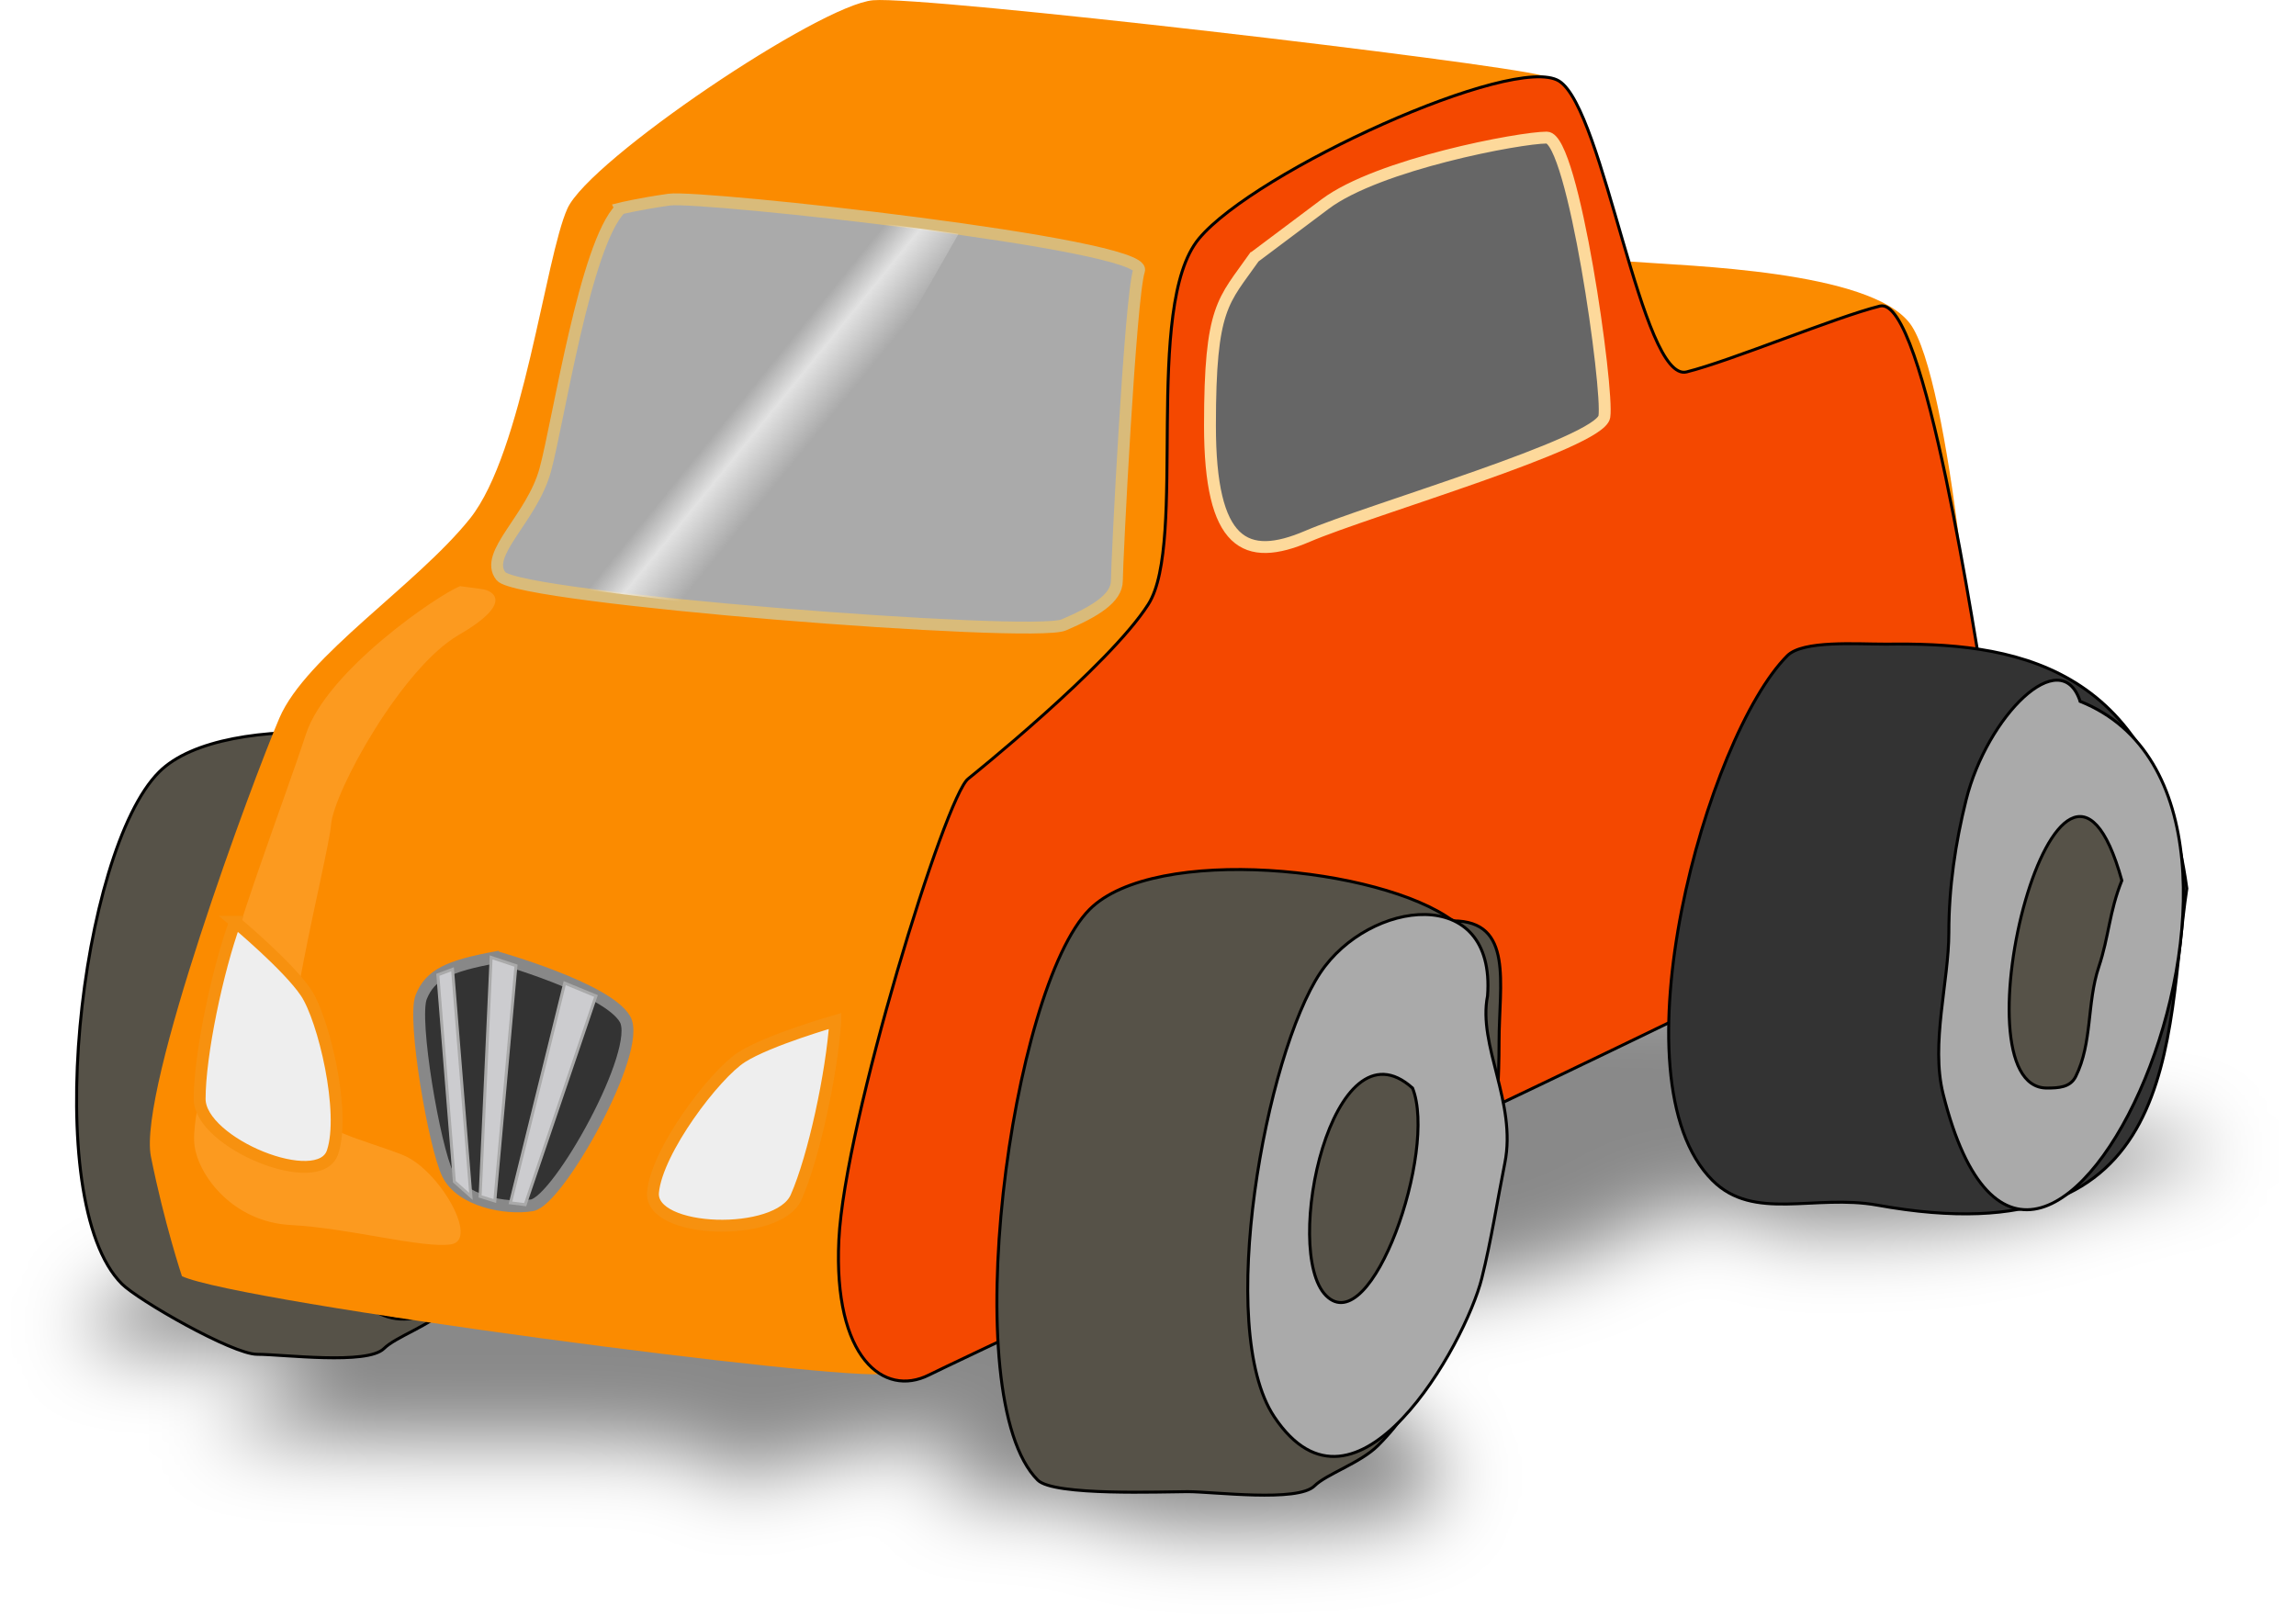
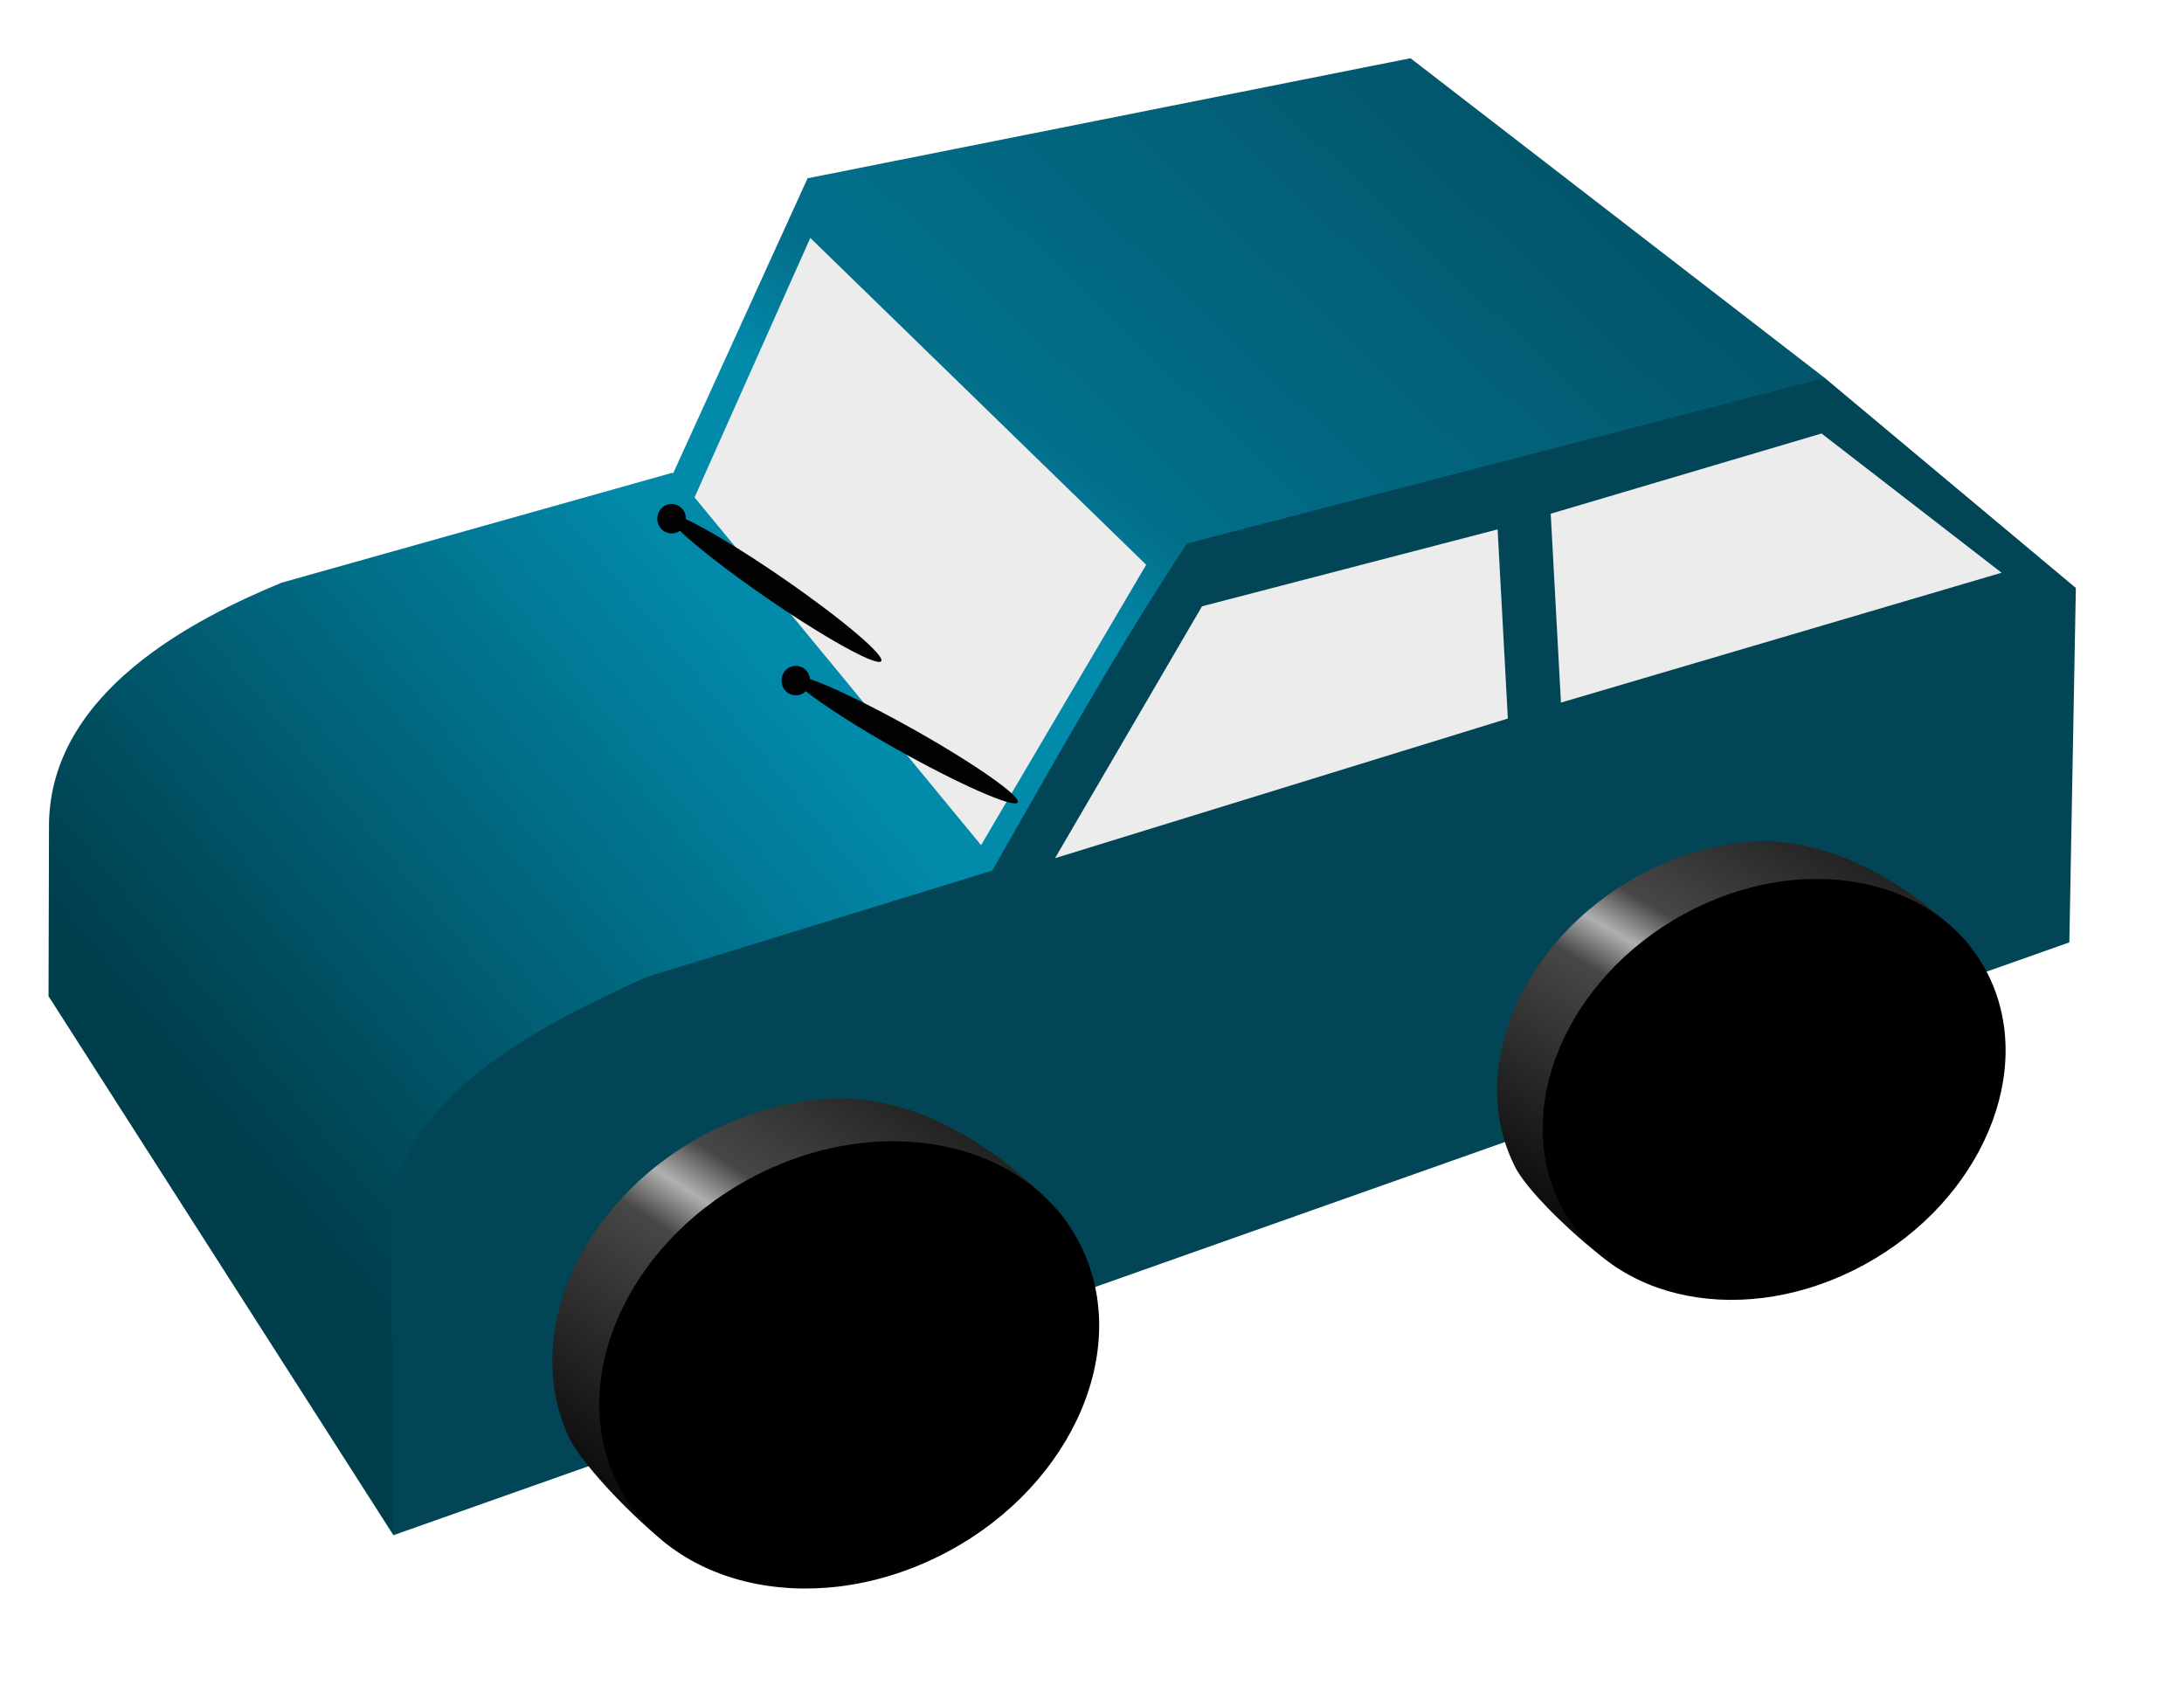
- <svg xmlns="http://www.w3.org/2000/svg" id="svg3097" viewBox="0 0 553.07 389.57" version="1.1">
-   <defs id="defs3099">
-     <filter id="filter3903" width="1.086" y="-.154" x="-.043" height="1.308" color-interpolation-filters="sRGB">
-       <feGaussianBlur id="feGaussianBlur3905" stdDeviation="12.804" />
-     </filter>
-     <linearGradient id="linearGradient3172" y2="171.45" gradientUnits="userSpaceOnUse" x2="237.13" y1="159.33" x1="222.23">
-       <stop id="stop3168" style="stop-color:#eeeeee;stop-opacity:0" offset="0" />
-       <stop id="stop3174" style="stop-color:#eeeeee;stop-opacity:.824" offset=".384" />
-       <stop id="stop3170" style="stop-color:#eeeeee;stop-opacity:0" offset="1" />
+ <svg xmlns="http://www.w3.org/2000/svg" xmlns:xlink="http://www.w3.org/1999/xlink" id="svg7283" viewBox="0 0 450 350" version="1.0">
+   <defs id="defs7285">
+     <linearGradient id="linearGradient4635">
+       <stop id="stop4637" style="stop-color:#000000" offset="0" />
+       <stop id="stop4643" style="stop-color:#474747" offset=".87" />
+       <stop id="stop4639" style="stop-color:#b0b0b0" offset="1" />
    </linearGradient>
+     <linearGradient id="linearGradient4544" y2="450.64" gradientUnits="userSpaceOnUse" x2="88.469" gradientTransform="matrix(.61333 0 0 0.631 19.522 47.521)" y1="295.04" x1="271.3">
+       <stop id="stop4540" style="stop-color:#028aab" offset="0" />
+       <stop id="stop4542" style="stop-color:#003e4c" offset="1" />
+     </linearGradient>
+     <linearGradient id="linearGradient4592" y2="200.98" gradientUnits="userSpaceOnUse" x2="346" gradientTransform="matrix(0.631 0 0 0.631 19.087 47.521)" y1="61.763" x1="479.5">
+       <stop id="stop4588" style="stop-color:#025368" offset="0" />
+       <stop id="stop4590" style="stop-color:#026e89" offset="1" />
+     </linearGradient>
+     <linearGradient id="linearGradient4608" y2="272.11" gradientUnits="userSpaceOnUse" x2="283" gradientTransform="matrix(0.631 0 0 0.631 19.087 47.521)" y1="206.68" x1="334.84">
+       <stop id="stop4604" style="stop-color:#036e89" offset="0" />
+       <stop id="stop4616" style="stop-color:#028aab" offset=".5" />
+       <stop id="stop4606" style="stop-color:#028aab" offset="1" />
+     </linearGradient>
+     <linearGradient id="linearGradient4649" y2="616.08" xlink:href="#linearGradient4635" spreadMethod="reflect" gradientUnits="userSpaceOnUse" x2="345.07" gradientTransform="matrix(.9316 -.17569 .17392 .98417 -167.89 -54.024)" y1="708" x1="274.36" />
  </defs>
-   <g id="layer1" transform="translate(-37.038 -623.29)">
-     <g id="g3950" transform="matrix(.71496 0 0 .71496 -68.575 301.11)">
-       <path id="path3901" d="m203.04 575.39c-7.373 2.006-16.589 4.645-20.901 8.958-19.343 19.343 55.251 5.983 62.704 13.437 1.773 1.773 15.509 9.871 20.901 4.479 1.03-1.03-12.58 7.783-20.901 11.944-2.316 1.158-24.037 4.329-20.901 7.465 5.887 5.887 97.766 4.479 111.97 4.479 11.292 0 39.927 0.868 50.76 4.479 5.665 1.888 0.516 10.776 10.451 7.465 8.401-2.8 70.478-19.099 80.619-8.958 2.563 2.563-25.144 16.422 0 16.422h17.915c13.714 0 31.898 10.451 55.239 10.451 17.391 0 68.655 0.021 77.633-8.958 20.058-20.058-62.483-46.502-46.281-62.704 2.214-2.214 95.399-10.301 116.45-31.352 2.584-2.584 39.114-8.661 41.802-5.972 4.069 4.069-5.676 7.465 10.451 7.465 56.845 0 66.566-1.785 114.96-17.915 5.561-1.854 19.718-1.802 23.887-5.972 3.862-3.862-37.833-5.48-41.802-7.465-14.903-7.452-43.701-20.901-61.211-20.901-4.686 0-29.307-3.927-32.845-7.465-6.653-6.653 12.766-12.553-19.408-17.915-18.31-3.052-98.025-1.238-107.49-5.972-39.537-19.768-65.891-16.18-116.45-8.958-20.898 2.986-55.69-6.493-74.647 2.986-22.436 11.218-92.5 19.766-120.93 26.873-22.049 5.512-82.102 44.778-92.563 55.239-9.513 9.513-7.732 19.025-19.408 28.366z" style="fill-opacity:.463;filter:url(#filter3903);stroke:#000000;stroke-width:1px;fill:#000000" transform="translate(0 308.27)" />
-       <g id="g3925" transform="translate(-313.52 -46.281)">
-         <g id="g3927">
-           <path id="path3929" style="stroke:#000000;stroke-width:1px;fill:#565248" d="m637.24 452.67c-24.33-18.12-100.39-25.89-122.4-3.88-26.527 26.527-40.365 144.68-12.529 172.51 5.401 5.401 37.198 23.712 45.556 23.712 8.674 0 37.121 3.678 42.742-1.943 3.955-3.955 15.482-7.711 21.371-13.6 30.068-30.068 40.799-88.624 40.799-136 0-19.572 5.039-40.799-15.542-40.799z" transform="translate(0 308.27)" />
-           <path id="path3931" style="stroke:#000000;stroke-width:1px;fill:#aaaaaa" d="m648.9 477.93c2.856-38.114-39.963-32.339-56.341-7.771-18.3 27.45-35.457 119.72-15.542 149.6 27.634 41.45 64.406-24.488 69.941-46.627 3.247-12.989 5.14-25.702 7.771-38.856 4.072-20.359-9.174-39.612-5.828-56.341z" transform="translate(0 308.27)" />
-           <path id="path3933" style="stroke:#000000;stroke-width:1px;fill:none" d="m623.64 509.02c-27.064-24.429-44.09 54.993-29.142 69.941 15.311 15.311 37.585-48.835 29.142-69.941z" transform="translate(0 308.27)" />
-         </g>
-       </g>
-       <path id="path3897" style="fill:#fb8b00" d="m209.01 572.41c19.408 8.958 223.94 35.831 237.38 32.845 13.437-2.986 303.07-135.86 320.98-150.79 17.915-14.929 41.802-43.295 44.788-58.225 2.986-14.929-7.465-126.9-20.901-144.82-13.437-17.915-74.647-19.408-94.056-20.901-19.408-1.493-13.436-58.225-29.859-62.704-16.422-4.479-207.52-26.873-225.43-25.38-17.915 1.493-95.548 53.746-103.01 70.168-7.465 16.422-14.929 82.112-32.845 104.51-17.915 22.394-55.239 46.281-64.197 67.183-8.958 20.901-47.774 125.41-43.295 147.8 4.479 22.394 10.451 40.31 10.451 40.31z" transform="translate(0 308.27)" />
-       <path id="path3123" style="stroke:#000000;stroke-width:1px;fill:#f44800" d="m473.95 404.75c-7.583 5.687-41.708 115.64-43.603 155.46-1.896 39.812 15.166 53.083 30.333 45.499 15.166-7.583 290.06-136.5 303.33-145.98 13.271-9.479 56.874-58.77 53.082-79.624-3.792-20.854-20.854-138.39-36.02-134.6-15.166 3.792-49.931 18.389-65.097 22.181-15.166 3.792-27.797-88.534-42.964-98.013-15.166-9.479-102.37 30.333-121.33 53.083-18.958 22.75-3.792 102.37-17.062 123.23-13.271 20.854-60.666 58.77-60.666 58.77z" transform="translate(0 308.27)" />
-       <g id="g3914">
-         <g id="g3909">
-           <path id="path3111" d="m637.24 452.67c-24.33-18.12-100.39-25.89-122.4-3.88-26.527 26.527-45.322 164.5-17.485 192.34 5.401 5.401 42.154 3.886 50.513 3.886 8.674 0 37.121 3.678 42.742-1.943 3.955-3.955 15.482-7.711 21.371-13.6 30.068-30.068 40.799-88.624 40.799-136 0-19.572 5.039-40.799-15.542-40.799z" style="stroke:#000000;stroke-width:1px;fill:#565248" transform="translate(0 308.27)" />
-           <path id="path3095" d="m648.9 477.93c2.856-38.114-39.963-32.339-56.341-7.771-18.3 27.45-35.457 119.72-15.542 149.6 27.634 41.45 64.406-24.488 69.941-46.627 3.247-12.989 5.14-25.702 7.771-38.856 4.072-20.359-9.174-39.612-5.828-56.341z" style="stroke:#000000;stroke-width:1px;fill:#aaaaaa" transform="translate(0 308.27)" />
-           <path id="path3117" d="m623.64 509.02c-27.064-24.429-44.09 54.993-29.142 69.941 15.311 15.311 37.585-48.835 29.142-69.941z" style="stroke:#000000;stroke-width:1px;fill:#565248" transform="translate(0 308.27)" />
-         </g>
-       </g>
-       <path id="path3113" style="stroke:#000000;stroke-width:1px;fill:#333333" d="m782.95 667.69c-9.806 0-27.813-1.329-33.028 3.886-27.195 27.195-59.38 142.67-25.256 176.8 13.967 13.967 34.358 4.536 55.603 8.373 103.89 18.765 96.746-56.795 104.24-106.72-10.586-77.221-60.122-82.914-101.56-82.336z" />
-       <path id="path3097" style="stroke:#000000;stroke-width:1px;fill:#aaaaaa" d="m848.56 378.7c-6.513-19.784-31.351 4.948-38.406 33.171-3.637 14.55-5.828 29.597-5.828 44.685 0 16.63-6.179 37.454-1.943 54.399 32.051 128.2 133.82-97.199 46.177-132.25z" transform="translate(0 308.27)" />
-       <path id="path3121" style="stroke:#000000;stroke-width:1px;fill:#565248" transform="translate(0 308.27)" d="m862.61 439.07c-20.823-75.04-57.45 69.941-25.256 69.941 4.005 0 7.876-0.209 9.714-3.886 5.649-11.297 3.715-24.745 7.771-36.913 3.456-10.367 3.491-18.441 7.771-29.142z" />
-       <path id="path3899" d="m356.81 212.61c-11.944 11.944-20.901 71.661-25.38 88.084-4.479 16.422-20.901 28.366-14.929 35.831 5.972 7.465 179.15 20.901 189.6 16.422 10.451-4.479 17.915-8.958 17.915-14.929 0-5.972 4.479-95.549 7.465-104.51 2.986-8.958-147.8-25.38-158.25-23.887-10.451 1.493-16.422 2.986-16.422 2.986z" style="stroke:#d9bb7a;stroke-width:4;fill:#aaaaaa" transform="translate(0 308.27)" />
-       <path id="path3907" d="m570.31 229.03c-10.451 14.929-14.929 16.422-14.929 56.732s11.944 46.281 32.845 37.324c20.901-8.958 98.534-31.352 100.03-40.31 1.493-8.958-10.451-94.056-19.408-94.056-8.958 0-56.732 8.958-74.647 22.394-17.915 13.437-23.887 17.915-23.887 17.915z" style="stroke:#fdd99b;stroke-width:4;fill:#666666" transform="translate(0 308.27)" />
-       <path id="path3937" style="stroke:#f7910f;stroke-width:4;fill:#eeeeee" d="m429.17 794.65c-1.181 17.435-7.192 45.792-13.231 59.446-6.038 13.654-49.546 12.369-48.207-1.731 1.338-14.1 20.846-39.754 29.93-45.531 9.085-5.777 31.508-12.185 31.508-12.185z" />
-       <path id="path3939" d="m315.01 464.91c-16.422 2.986-22.394 5.972-25.38 13.437-2.986 7.465 4.479 50.76 8.958 59.718 4.479 8.958 19.408 11.944 28.366 10.451 8.958-1.493 37.324-52.253 31.352-62.704-5.972-10.451-43.295-20.901-43.295-20.901z" style="stroke:#888888;stroke-width:4;fill:#333333" transform="translate(0 308.27)" />
-       <path id="path3941" d="m295.23 470.86 5.576 69.702 5.576 4.957-6.196-76.517z" style="stroke:#aaaaaa;stroke-width:1px;fill:#cccccf" transform="translate(0 308.27)" />
-       <path id="path3943" d="m313.19 464.98-3.717 80.544 4.957 1.549 7.125-79.305z" style="stroke:#aaaaaa;stroke-width:1px;fill:#cccccf" transform="translate(0 308.27)" />
-       <path id="path3945" d="m337.98 473.65-18.277 74.039 4.957 0.62 23.854-70.321z" style="stroke:#aaaaaa;stroke-width:1px;fill:#cccccf" transform="translate(0 308.27)" />
-       <path id="path3164" style="fill:url(#linearGradient3172)" d="m175.26 212.61s18.94-18.183 21.971-22.223c3.03-4.041 38.891-67.428 38.891-67.428l31.82 4.293s-35.355 62.629-40.659 66.67c-5.303 4.041-26.011 21.971-26.011 21.971z" transform="matrix(1.3987 0 0 1.3987 95.914 351.42)" />
-       <path id="path3948" style="fill-opacity:.255;fill:#ffc47a" d="m147.86 212.14c-5.36 2.15-32.15 20.36-37.15 35.72-5 15.357-18.571 50.714-20.357 62.857-1.786 12.143-7.5 29.286-6.429 36.429 1.071 7.143 9.286 18.214 23.214 18.929 13.929 0.714 31.786 5.714 38.571 4.643 6.786-1.071-2.857-17.857-11.429-21.429-8.571-3.571-22.5-6.071-26.786-14.643-4.286-8.571 8.571-56.786 9.286-65 0.714-8.214 17.143-37.857 30.714-45.714 13.571-7.857 8.214-10.714 5.714-11.071-2.5-0.357-5.357-0.714-5.357-0.714z" transform="matrix(1.3987 0 0 1.3987 95.914 351.42)" />
-       <path id="path3935" d="m226.93 452.97c-5.972 16.422-11.944 44.788-11.944 59.718 0 14.929 40.31 31.352 44.788 17.915 4.479-13.437-2.986-44.788-8.958-53.746-5.972-8.958-23.887-23.887-23.887-23.887z" style="stroke:#f7910f;stroke-width:4;fill:#eeeeee" transform="translate(0 308.27)" />
+   <g id="layer1" transform="translate(-24.625 -96.263)">
+     <path id="path4618" style="fill-rule:evenodd;stroke:#000000;stroke-width:0.631px;fill:#ececec" d="m154.28 204.7l11.6-9.82 26.77-56.22 148.13 23.2 61.8 20.97 43.73 34.36-133.86 60.23-116.23 14.28-41.94-87z" />
+     <path id="path6012" style="fill-rule:evenodd;fill:url(#linearGradient4592)" d="m191.02 133l124.23-24.74 85.4 65.92-129.93 40.99-79.28-77.78-0.42-4.39z" />
+     <path id="path4655" style="fill-rule:evenodd;fill:url(#linearGradient4608)" d="m191.02 133l-29.44 64.62 5.52 2.56 24.48-54.89 69.21 67.35-35.94 61.03 7.87 6.99 40.75-68.42-82.45-79.24z" />
+     <path id="path8325" style="fill-rule:evenodd;fill:url(#linearGradient4544)" d="m163.16 193.68l-80.504 22.65c-17.93 7.41-47.539 22.43-47.935 49.67l-0.096 35.54 71.065 111.07 43.86-96.17c28.15-5.86 66.83-26.5 87.49-33.56l-70.11-85.1-3.77-4.1z" />
+     <path id="path8336" style="fill-rule:evenodd;fill:#024556" d="m400.61 174.15l-131.41 34.1c-14.87 22.46-27.25 44.93-40.13 67.4l-71.32 21.98c-19.37 8.83-52.27 24.29-52.54 50.3l0.48 64.68 345.31-122.16 1.34-73.03-51.73-43.27zm-0.67 11.44l37.1 28.69-90.79 26.76-2.11-38.92 55.8-16.53zm-66.74 19.76l2.11 38.98-93.3 28.77 30.28-51.9 60.91-15.85z" />
+     <path id="path10114" style="fill:none" d="m230.16 273.01l36.83-55.84-36.83 55.84z" />
+     <path id="path10120" style="fill:none" d="m319.46 276.84c10.77-4.66 6.67 0.79-6.44-0.77" />
+     <path id="path3746" style="fill:#020202" d="m188.53 233.47c-0.57 0.01-1.13 0.19-1.63 0.55-1.33 0.97-1.64 2.87-0.71 4.24 0.94 1.37 2.77 1.69 4.11 0.73 0.12-0.09 0.24-0.19 0.34-0.3 3.62 2.89 10.54 7.35 18.8 11.99 12.79 7.19 23.92 12.1 24.86 10.97 0.94-1.14-8.66-7.9-21.45-15.09-8.84-4.97-16.89-8.84-21.33-10.39-0.05-0.49-0.22-0.99-0.52-1.42-0.58-0.86-1.52-1.3-2.47-1.28z" />
+     <path id="path3750" style="fill:#020202" d="m162.72 200.12c-0.57 0.06-1.13 0.29-1.6 0.69-1.25 1.08-1.42 3-0.38 4.28 0.99 1.22 2.73 1.45 3.97 0.55 3.36 3.22 9.86 8.29 17.65 13.67 12.1 8.35 22.77 14.27 23.81 13.23 1.03-1.04-7.95-8.66-20.05-17.02-8.27-5.7-15.85-10.28-20.17-12.28 0.02-0.72-0.18-1.44-0.67-2.03-0.65-0.81-1.62-1.19-2.56-1.09z" />
+     <path id="path5997" style="fill:none" d="m489.04 757.91c17.55-7.39 10.88 1.25-10.51-1.21" />
+     <g id="g4645" transform="matrix(.62827 .05538 -.058229 .6131 29.079 24.277)">
+       <path id="path4628" style="fill:url(#linearGradient4649)" d="m305.81 459.16c-11.7 2.02-23.58 6.45-34.84 13.44-40.03 24.83-57.05 72.55-37.98 106.47 5.62 9.99 28.59 29.49 38.28 34.73l122.35-107.41c-5.63-10 0.12-9.62-10.25-18.69-21.02-18.22-49.31-33.4-77.56-28.54z" />
+       <path id="path4630" style="fill:#000000" d="m 455.9,601.228 a 71.233,79.196 0 0 1 -71.233,79.196 71.233,79.196 0 0 1 -71.233,-79.196 71.233,79.196 0 0 1 71.233,-79.196 71.233,79.196 0 0 1 71.233,79.196 z" transform="matrix(.48514 .86282 -.91587 .56808 686.15 -126.39)" />
+     </g>
+     <g id="g4684" transform="matrix(.58777 .02543 -.028717 .57375 216.55 -1.3195)">
+       <path id="path4686" style="fill:url(#linearGradient4649)" d="m305.81 459.16c-11.7 2.02-23.58 6.45-34.84 13.44-40.03 24.83-57.05 72.55-37.98 106.47 5.62 9.99 28.59 29.49 38.28 34.73l122.35-107.41c-5.63-10 0.12-9.62-10.25-18.69-21.02-18.22-49.31-33.4-77.56-28.54z" />
+       <path id="path4688" style="fill:#000000" d="m 455.9,601.228 a 71.233,79.196 0 0 1 -71.233,79.196 71.233,79.196 0 0 1 -71.233,-79.196 71.233,79.196 0 0 1 71.233,-79.196 71.233,79.196 0 0 1 71.233,79.196 z" transform="matrix(.48514 .86282 -.91587 .56808 686.15 -126.39)" />
    </g>
  </g>
</svg>
